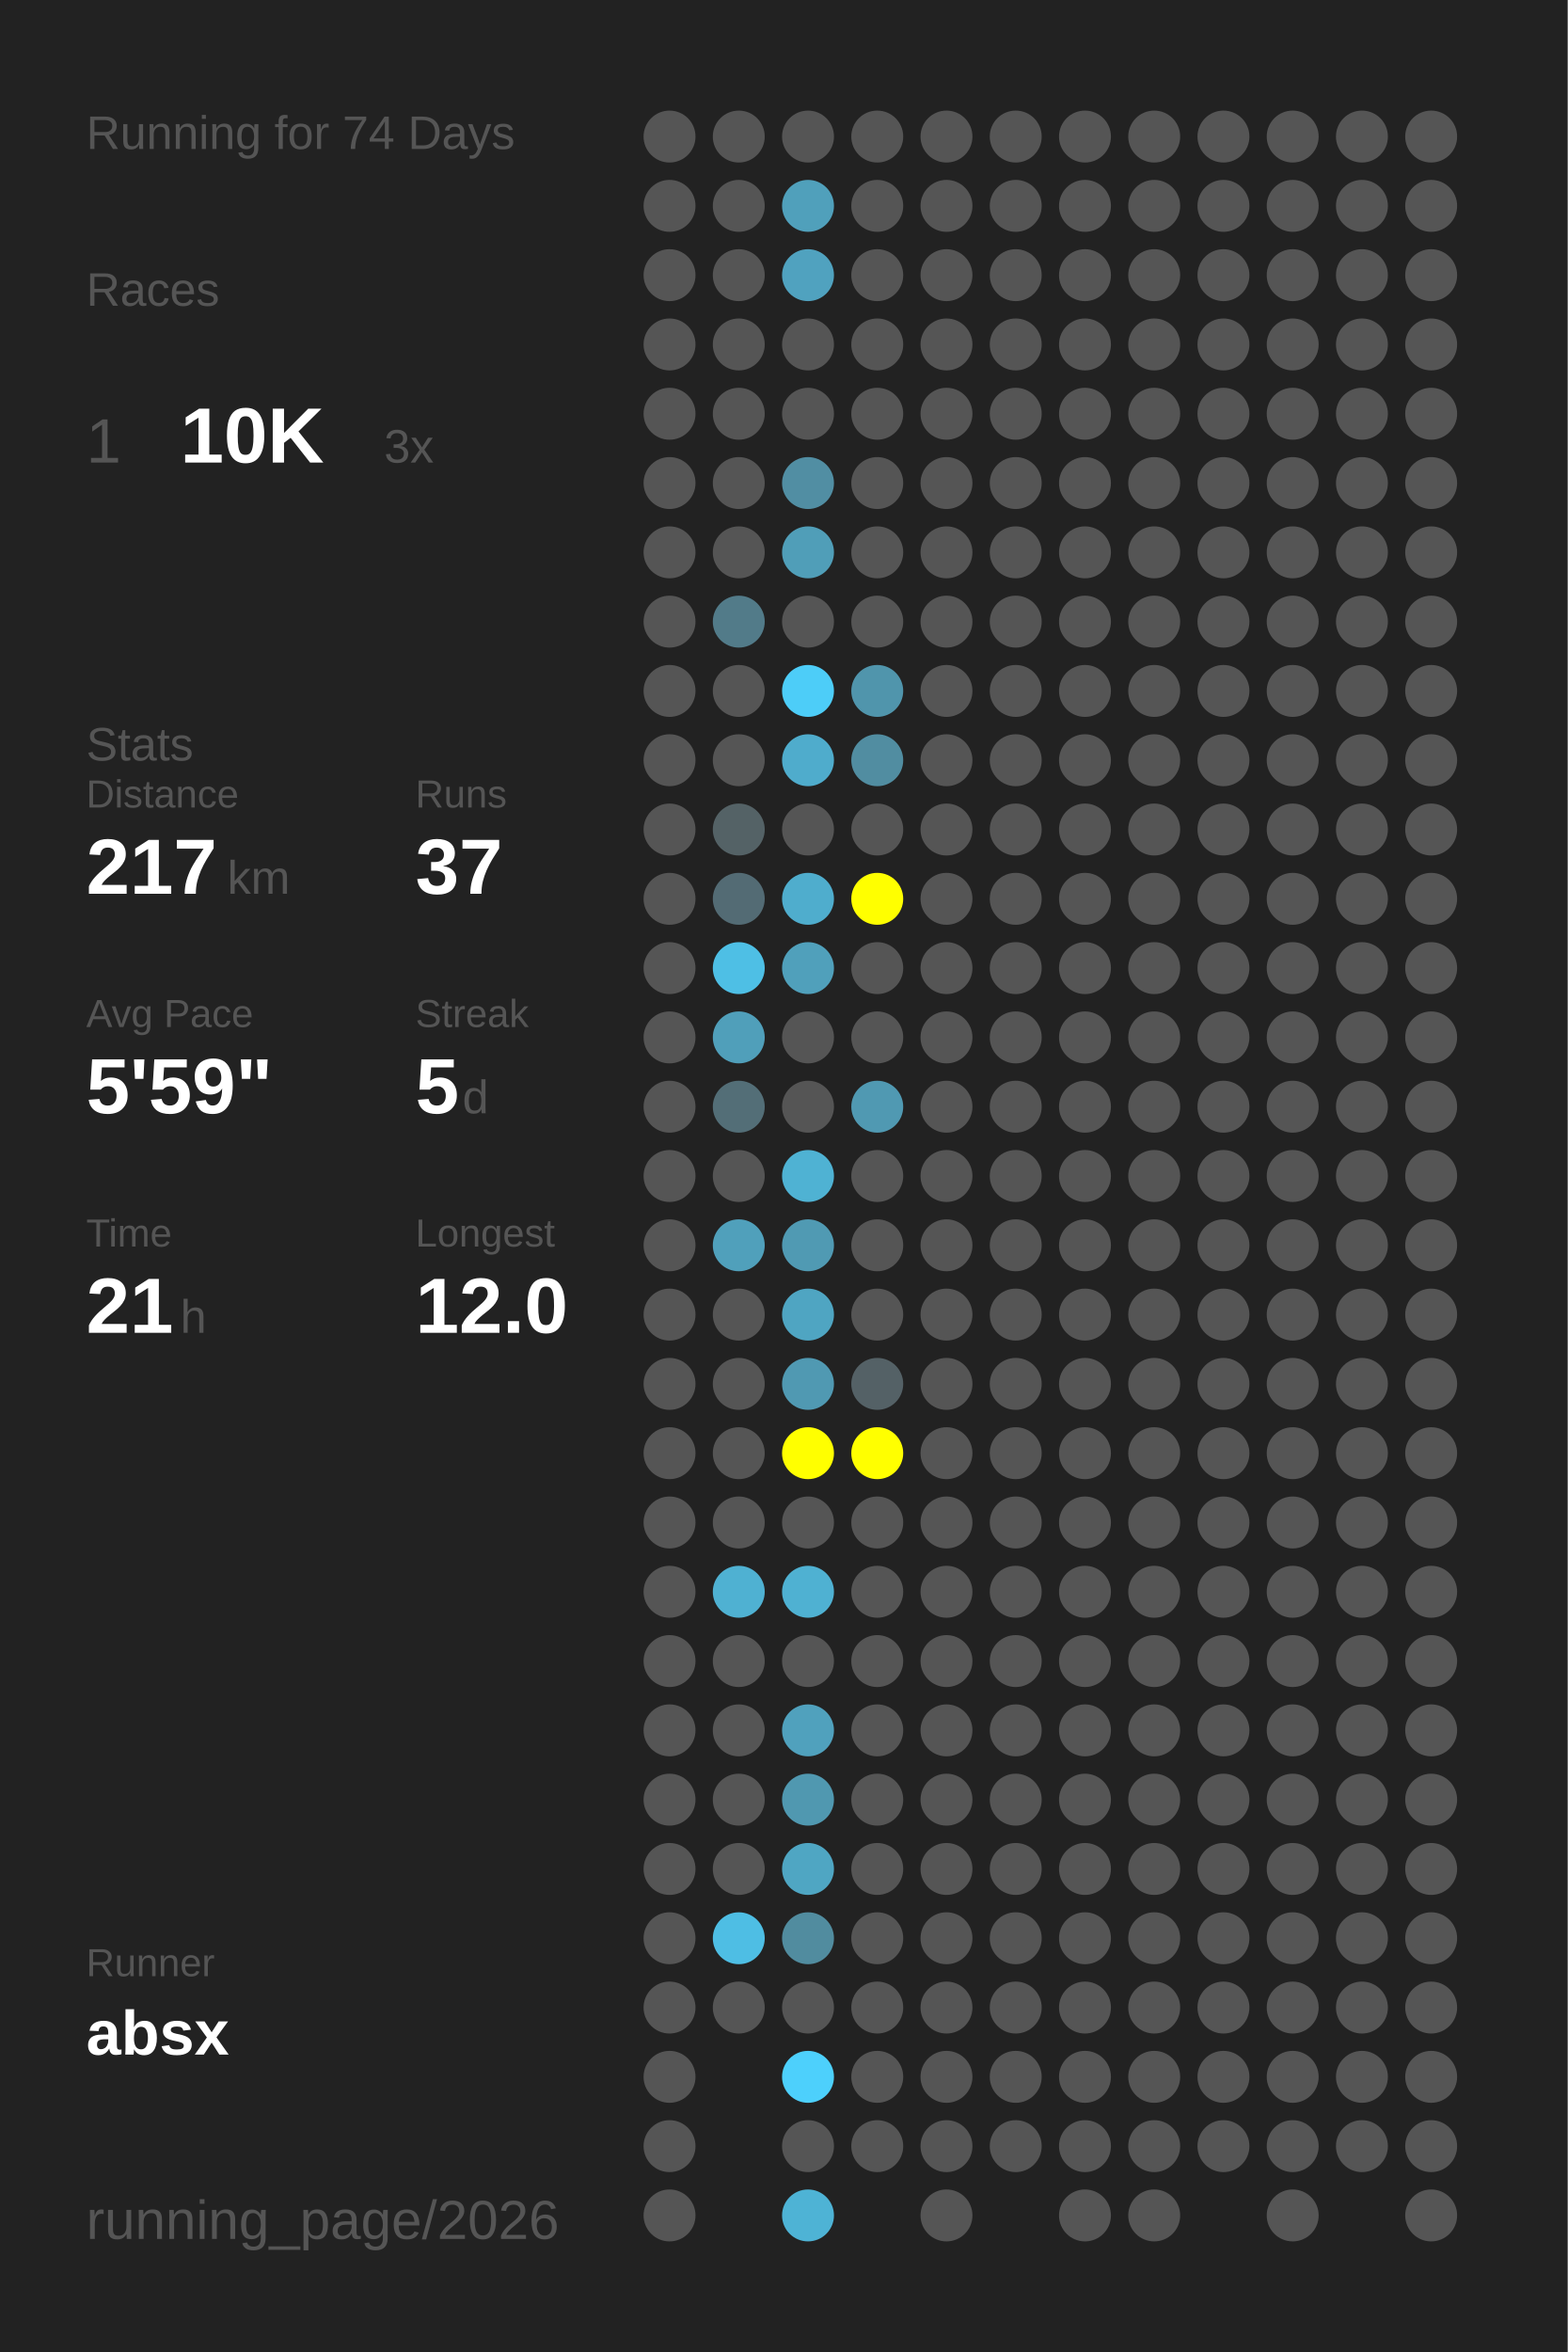
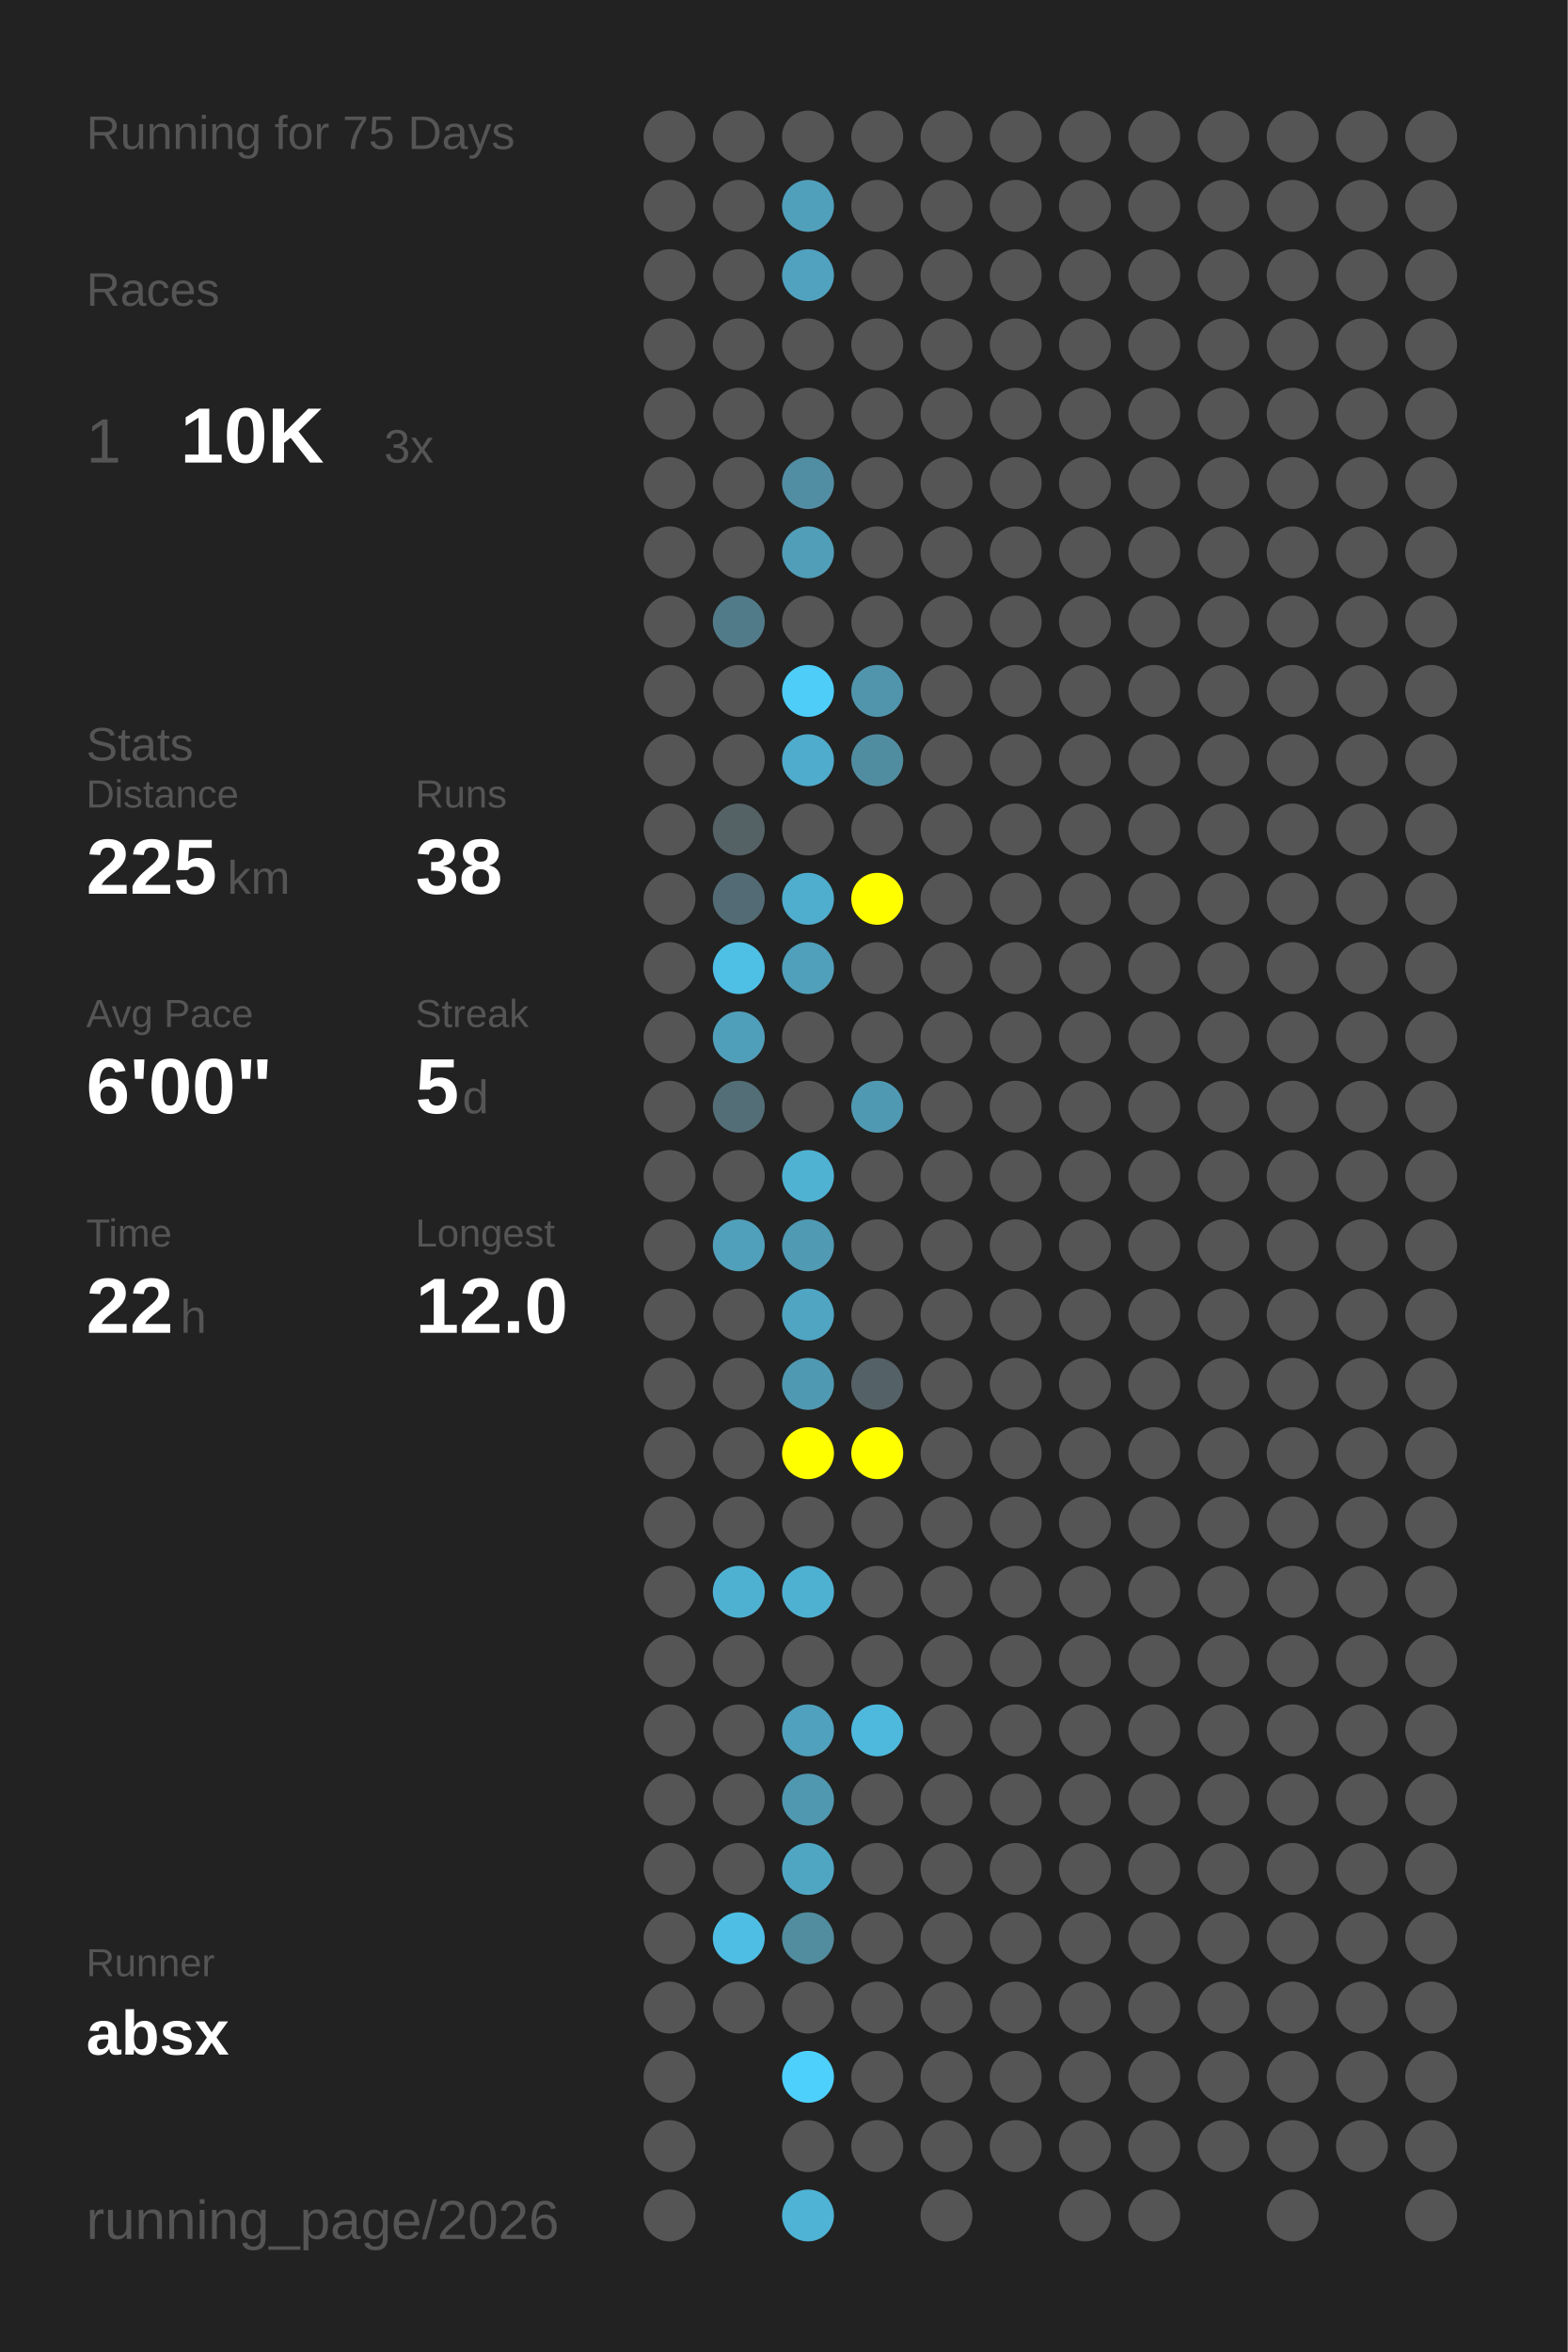
<svg xmlns="http://www.w3.org/2000/svg" baseProfile="full" height="300mm" version="1.1" viewBox="0,0,200,300" width="200mm">
  <defs />
  <rect fill="#222222" height="300" width="200" x="0" y="0" />
-   <text fill="#555555" style="font-size:6px; font-family:Arial;" x="11" y="19">Running for 74 Days</text>
+   <text fill="#555555" style="font-size:6px; font-family:Arial;" x="11" y="19">Running for 75 Days</text>
  <text fill="#555555" style="font-size:6px; font-family:Arial;" x="11" y="39">Races</text>
  <text fill="#555555" style="font-size:8px; font-family:Arial;" x="11" y="59">1</text>
  <text fill="#FFFFFF" style="font-size:10px; font-family:Arial; font-weight:bold;" x="23" y="59">10K</text>
  <text fill="#555555" style="font-size:6px; font-family:Arial;" x="49" y="59">3x</text>
  <text fill="#555555" style="font-size:6px; font-family:Arial;" x="11" y="97">Stats</text>
  <text fill="#555555" style="font-size:5px; font-family:Arial;" x="11" y="103">Distance</text>
-   <text fill="#FFFFFF" style="font-size:10px; font-family:Arial; font-weight:bold;" x="11" y="114">217</text>
+   <text fill="#FFFFFF" style="font-size:10px; font-family:Arial; font-weight:bold;" x="11" y="114">225</text>
  <text fill="#555555" style="font-size:6px; font-family:Arial;" x="29" y="114">km</text>
  <text fill="#555555" style="font-size:5px; font-family:Arial;" x="53" y="103">Runs</text>
-   <text fill="#FFFFFF" style="font-size:10px; font-family:Arial; font-weight:bold;" x="53" y="114">37</text>
+   <text fill="#FFFFFF" style="font-size:10px; font-family:Arial; font-weight:bold;" x="53" y="114">38</text>
  <text fill="#555555" style="font-size:5px; font-family:Arial;" x="11" y="131">Avg Pace</text>
-   <text fill="#FFFFFF" style="font-size:10px; font-family:Arial; font-weight:bold;" x="11" y="142">5'59"</text>
+   <text fill="#FFFFFF" style="font-size:10px; font-family:Arial; font-weight:bold;" x="11" y="142">6'00"</text>
  <text fill="#555555" style="font-size:5px; font-family:Arial;" x="53" y="131">Streak</text>
  <text fill="#FFFFFF" style="font-size:10px; font-family:Arial; font-weight:bold;" x="53" y="142">5</text>
  <text fill="#555555" style="font-size:6px; font-family:Arial;" x="59" y="142">d</text>
  <text fill="#555555" style="font-size:5px; font-family:Arial;" x="11" y="159">Time</text>
-   <text fill="#FFFFFF" style="font-size:10px; font-family:Arial; font-weight:bold;" x="11" y="170">21</text>
+   <text fill="#FFFFFF" style="font-size:10px; font-family:Arial; font-weight:bold;" x="11" y="170">22</text>
  <text fill="#555555" style="font-size:6px; font-family:Arial;" x="23" y="170">h</text>
  <text fill="#555555" style="font-size:5px; font-family:Arial;" x="53" y="159">Longest</text>
  <text fill="#FFFFFF" style="font-size:10px; font-family:Arial; font-weight:bold;" x="53" y="170">12.0</text>
  <text fill="#555555" style="font-size:5px; font-family:Arial;" x="11" y="252.065">Runner</text>
  <text fill="#FFFFFF" style="font-size:8px; font-family:Arial; font-weight:bold;" x="11" y="262.065">absx</text>
  <text fill="#555555" style="font-size:7px; font-family:Arial;" x="11" y="285.581">running_page/2026</text>
  <circle cx="85.417" cy="17.419" fill="#555555" r="3.312" />
  <circle cx="85.417" cy="26.258" fill="#555555" r="3.312" />
  <circle cx="85.417" cy="35.097" fill="#555555" r="3.312" />
  <circle cx="85.417" cy="43.935" fill="#555555" r="3.312" />
  <circle cx="85.417" cy="52.774" fill="#555555" r="3.312" />
  <circle cx="85.417" cy="61.613" fill="#555555" r="3.312" />
  <circle cx="85.417" cy="70.452" fill="#555555" r="3.312" />
  <circle cx="85.417" cy="79.29" fill="#555555" r="3.312" />
  <circle cx="85.417" cy="88.129" fill="#555555" r="3.312" />
  <circle cx="85.417" cy="96.968" fill="#555555" r="3.312" />
  <circle cx="85.417" cy="105.806" fill="#555555" r="3.312" />
  <circle cx="85.417" cy="114.645" fill="#555555" r="3.312" />
  <circle cx="85.417" cy="123.484" fill="#555555" r="3.312" />
  <circle cx="85.417" cy="132.323" fill="#555555" r="3.312" />
  <circle cx="85.417" cy="141.161" fill="#555555" r="3.312" />
  <circle cx="85.417" cy="150" fill="#555555" r="3.312" />
  <circle cx="85.417" cy="158.839" fill="#555555" r="3.312" />
  <circle cx="85.417" cy="167.677" fill="#555555" r="3.312" />
  <circle cx="85.417" cy="176.516" fill="#555555" r="3.312" />
  <circle cx="85.417" cy="185.355" fill="#555555" r="3.312" />
  <circle cx="85.417" cy="194.194" fill="#555555" r="3.312" />
  <circle cx="85.417" cy="203.032" fill="#555555" r="3.312" />
  <circle cx="85.417" cy="211.871" fill="#555555" r="3.312" />
  <circle cx="85.417" cy="220.71" fill="#555555" r="3.312" />
  <circle cx="85.417" cy="229.548" fill="#555555" r="3.312" />
  <circle cx="85.417" cy="238.387" fill="#555555" r="3.312" />
  <circle cx="85.417" cy="247.226" fill="#555555" r="3.312" />
  <circle cx="85.417" cy="256.065" fill="#555555" r="3.312" />
  <circle cx="85.417" cy="264.903" fill="#555555" r="3.312" />
  <circle cx="85.417" cy="273.742" fill="#555555" r="3.312" />
  <circle cx="85.417" cy="282.581" fill="#555555" r="3.312" />
  <circle cx="94.25" cy="17.419" fill="#555555" r="3.312" />
  <circle cx="94.25" cy="26.258" fill="#555555" r="3.312" />
  <circle cx="94.25" cy="35.097" fill="#555555" r="3.312" />
  <circle cx="94.25" cy="43.935" fill="#555555" r="3.312" />
  <circle cx="94.25" cy="52.774" fill="#555555" r="3.312" />
  <circle cx="94.25" cy="61.613" fill="#555555" r="3.312" />
  <circle cx="94.25" cy="70.452" fill="#555555" r="3.312" />
  <circle cx="94.25" cy="79.29" fill="#527b89" r="3.312" />
  <circle cx="94.25" cy="88.129" fill="#555555" r="3.312" />
  <circle cx="94.25" cy="96.968" fill="#555555" r="3.312" />
  <circle cx="94.25" cy="105.806" fill="#546266" r="3.312" />
  <circle cx="94.25" cy="114.645" fill="#536b74" r="3.312" />
  <circle cx="94.25" cy="123.484" fill="#4ebfe5" r="3.312" />
  <circle cx="94.25" cy="132.323" fill="#509fba" r="3.312" />
  <circle cx="94.25" cy="141.161" fill="#536e77" r="3.312" />
  <circle cx="94.25" cy="150" fill="#555555" r="3.312" />
  <circle cx="94.25" cy="158.839" fill="#50a0bb" r="3.312" />
  <circle cx="94.25" cy="167.677" fill="#555555" r="3.312" />
  <circle cx="94.25" cy="176.516" fill="#555555" r="3.312" />
  <circle cx="94.25" cy="185.355" fill="#555555" r="3.312" />
  <circle cx="94.25" cy="194.194" fill="#555555" r="3.312" />
  <circle cx="94.25" cy="203.032" fill="#4fb1d2" r="3.312" />
  <circle cx="94.25" cy="211.871" fill="#555555" r="3.312" />
  <circle cx="94.25" cy="220.71" fill="#555555" r="3.312" />
  <circle cx="94.25" cy="229.548" fill="#555555" r="3.312" />
  <circle cx="94.25" cy="238.387" fill="#555555" r="3.312" />
  <circle cx="94.25" cy="247.226" fill="#4ebee4" r="3.312" />
  <circle cx="94.25" cy="256.065" fill="#555555" r="3.312" />
  <circle cx="103.083" cy="17.419" fill="#555555" r="3.312" />
  <circle cx="103.083" cy="26.258" fill="#50a0bb" r="3.312" />
  <circle cx="103.083" cy="35.097" fill="#50a2bf" r="3.312" />
  <circle cx="103.083" cy="43.935" fill="#555555" r="3.312" />
  <circle cx="103.083" cy="52.774" fill="#555555" r="3.312" />
  <circle cx="103.083" cy="61.613" fill="#518ea3" r="3.312" />
  <circle cx="103.083" cy="70.452" fill="#509eb8" r="3.312" />
  <circle cx="103.083" cy="79.29" fill="#555555" r="3.312" />
  <circle cx="103.083" cy="88.129" fill="#4dcdf8" r="3.312" />
  <circle cx="103.083" cy="96.968" fill="#4faccc" r="3.312" />
  <circle cx="103.083" cy="105.806" fill="#555555" r="3.312" />
  <circle cx="103.083" cy="114.645" fill="#4fadcd" r="3.312" />
  <circle cx="103.083" cy="123.484" fill="#50a0bb" r="3.312" />
  <circle cx="103.083" cy="132.323" fill="#555555" r="3.312" />
  <circle cx="103.083" cy="141.161" fill="#555555" r="3.312" />
  <circle cx="103.083" cy="150" fill="#4fb2d3" r="3.312" />
  <circle cx="103.083" cy="158.839" fill="#509ab3" r="3.312" />
  <circle cx="103.083" cy="167.677" fill="#4fa5c2" r="3.312" />
  <circle cx="103.083" cy="176.516" fill="#5099b2" r="3.312" />
  <circle cx="103.083" cy="185.355" fill="#FFFF00" r="3.312" />
  <circle cx="103.083" cy="194.194" fill="#555555" r="3.312" />
  <circle cx="103.083" cy="203.032" fill="#4fb1d2" r="3.312" />
  <circle cx="103.083" cy="211.871" fill="#555555" r="3.312" />
  <circle cx="103.083" cy="220.71" fill="#50a1bd" r="3.312" />
  <circle cx="103.083" cy="229.548" fill="#5098b0" r="3.312" />
  <circle cx="103.083" cy="238.387" fill="#4fa6c3" r="3.312" />
  <circle cx="103.083" cy="247.226" fill="#518c9f" r="3.312" />
  <circle cx="103.083" cy="256.065" fill="#555555" r="3.312" />
  <circle cx="103.083" cy="264.903" fill="#4dd0fc" r="3.312" />
  <circle cx="103.083" cy="273.742" fill="#555555" r="3.312" />
  <circle cx="103.083" cy="282.581" fill="#4eb3d5" r="3.312" />
  <circle cx="111.917" cy="17.419" fill="#555555" r="3.312" />
  <circle cx="111.917" cy="26.258" fill="#555555" r="3.312" />
  <circle cx="111.917" cy="35.097" fill="#555555" r="3.312" />
  <circle cx="111.917" cy="43.935" fill="#555555" r="3.312" />
  <circle cx="111.917" cy="52.774" fill="#555555" r="3.312" />
  <circle cx="111.917" cy="61.613" fill="#555555" r="3.312" />
  <circle cx="111.917" cy="70.452" fill="#555555" r="3.312" />
  <circle cx="111.917" cy="79.29" fill="#555555" r="3.312" />
  <circle cx="111.917" cy="88.129" fill="#5095ac" r="3.312" />
  <circle cx="111.917" cy="96.968" fill="#518da1" r="3.312" />
  <circle cx="111.917" cy="105.806" fill="#555555" r="3.312" />
  <circle cx="111.917" cy="114.645" fill="#FFFF00" r="3.312" />
  <circle cx="111.917" cy="123.484" fill="#555555" r="3.312" />
  <circle cx="111.917" cy="132.323" fill="#555555" r="3.312" />
  <circle cx="111.917" cy="141.161" fill="#5099b2" r="3.312" />
  <circle cx="111.917" cy="150" fill="#555555" r="3.312" />
  <circle cx="111.917" cy="158.839" fill="#555555" r="3.312" />
  <circle cx="111.917" cy="167.677" fill="#555555" r="3.312" />
  <circle cx="111.917" cy="176.516" fill="#546166" r="3.312" />
  <circle cx="111.917" cy="185.355" fill="#FFFF00" r="3.312" />
  <circle cx="111.917" cy="194.194" fill="#555555" r="3.312" />
  <circle cx="111.917" cy="203.032" fill="#555555" r="3.312" />
  <circle cx="111.917" cy="211.871" fill="#555555" r="3.312" />
-   <circle cx="111.917" cy="220.71" fill="#555555" r="3.312" />
+   <circle cx="111.917" cy="220.71" fill="#4eb9dd" r="3.312" />
  <circle cx="111.917" cy="229.548" fill="#555555" r="3.312" />
  <circle cx="111.917" cy="238.387" fill="#555555" r="3.312" />
  <circle cx="111.917" cy="247.226" fill="#555555" r="3.312" />
  <circle cx="111.917" cy="256.065" fill="#555555" r="3.312" />
  <circle cx="111.917" cy="264.903" fill="#555555" r="3.312" />
  <circle cx="111.917" cy="273.742" fill="#555555" r="3.312" />
  <circle cx="120.75" cy="17.419" fill="#555555" r="3.312" />
  <circle cx="120.75" cy="26.258" fill="#555555" r="3.312" />
  <circle cx="120.75" cy="35.097" fill="#555555" r="3.312" />
  <circle cx="120.75" cy="43.935" fill="#555555" r="3.312" />
  <circle cx="120.75" cy="52.774" fill="#555555" r="3.312" />
  <circle cx="120.75" cy="61.613" fill="#555555" r="3.312" />
  <circle cx="120.75" cy="70.452" fill="#555555" r="3.312" />
  <circle cx="120.75" cy="79.29" fill="#555555" r="3.312" />
  <circle cx="120.75" cy="88.129" fill="#555555" r="3.312" />
  <circle cx="120.75" cy="96.968" fill="#555555" r="3.312" />
  <circle cx="120.75" cy="105.806" fill="#555555" r="3.312" />
  <circle cx="120.75" cy="114.645" fill="#555555" r="3.312" />
  <circle cx="120.75" cy="123.484" fill="#555555" r="3.312" />
  <circle cx="120.75" cy="132.323" fill="#555555" r="3.312" />
  <circle cx="120.75" cy="141.161" fill="#555555" r="3.312" />
  <circle cx="120.75" cy="150" fill="#555555" r="3.312" />
  <circle cx="120.75" cy="158.839" fill="#555555" r="3.312" />
  <circle cx="120.75" cy="167.677" fill="#555555" r="3.312" />
  <circle cx="120.75" cy="176.516" fill="#555555" r="3.312" />
  <circle cx="120.75" cy="185.355" fill="#555555" r="3.312" />
  <circle cx="120.75" cy="194.194" fill="#555555" r="3.312" />
  <circle cx="120.75" cy="203.032" fill="#555555" r="3.312" />
  <circle cx="120.75" cy="211.871" fill="#555555" r="3.312" />
  <circle cx="120.75" cy="220.71" fill="#555555" r="3.312" />
  <circle cx="120.75" cy="229.548" fill="#555555" r="3.312" />
  <circle cx="120.75" cy="238.387" fill="#555555" r="3.312" />
  <circle cx="120.75" cy="247.226" fill="#555555" r="3.312" />
  <circle cx="120.75" cy="256.065" fill="#555555" r="3.312" />
  <circle cx="120.75" cy="264.903" fill="#555555" r="3.312" />
  <circle cx="120.75" cy="273.742" fill="#555555" r="3.312" />
  <circle cx="120.75" cy="282.581" fill="#555555" r="3.312" />
  <circle cx="129.583" cy="17.419" fill="#555555" r="3.312" />
  <circle cx="129.583" cy="26.258" fill="#555555" r="3.312" />
  <circle cx="129.583" cy="35.097" fill="#555555" r="3.312" />
  <circle cx="129.583" cy="43.935" fill="#555555" r="3.312" />
  <circle cx="129.583" cy="52.774" fill="#555555" r="3.312" />
  <circle cx="129.583" cy="61.613" fill="#555555" r="3.312" />
  <circle cx="129.583" cy="70.452" fill="#555555" r="3.312" />
  <circle cx="129.583" cy="79.29" fill="#555555" r="3.312" />
  <circle cx="129.583" cy="88.129" fill="#555555" r="3.312" />
  <circle cx="129.583" cy="96.968" fill="#555555" r="3.312" />
  <circle cx="129.583" cy="105.806" fill="#555555" r="3.312" />
  <circle cx="129.583" cy="114.645" fill="#555555" r="3.312" />
  <circle cx="129.583" cy="123.484" fill="#555555" r="3.312" />
  <circle cx="129.583" cy="132.323" fill="#555555" r="3.312" />
  <circle cx="129.583" cy="141.161" fill="#555555" r="3.312" />
  <circle cx="129.583" cy="150" fill="#555555" r="3.312" />
  <circle cx="129.583" cy="158.839" fill="#555555" r="3.312" />
  <circle cx="129.583" cy="167.677" fill="#555555" r="3.312" />
  <circle cx="129.583" cy="176.516" fill="#555555" r="3.312" />
  <circle cx="129.583" cy="185.355" fill="#555555" r="3.312" />
  <circle cx="129.583" cy="194.194" fill="#555555" r="3.312" />
  <circle cx="129.583" cy="203.032" fill="#555555" r="3.312" />
  <circle cx="129.583" cy="211.871" fill="#555555" r="3.312" />
  <circle cx="129.583" cy="220.71" fill="#555555" r="3.312" />
  <circle cx="129.583" cy="229.548" fill="#555555" r="3.312" />
  <circle cx="129.583" cy="238.387" fill="#555555" r="3.312" />
  <circle cx="129.583" cy="247.226" fill="#555555" r="3.312" />
  <circle cx="129.583" cy="256.065" fill="#555555" r="3.312" />
  <circle cx="129.583" cy="264.903" fill="#555555" r="3.312" />
  <circle cx="129.583" cy="273.742" fill="#555555" r="3.312" />
  <circle cx="138.417" cy="17.419" fill="#555555" r="3.312" />
  <circle cx="138.417" cy="26.258" fill="#555555" r="3.312" />
  <circle cx="138.417" cy="35.097" fill="#555555" r="3.312" />
  <circle cx="138.417" cy="43.935" fill="#555555" r="3.312" />
  <circle cx="138.417" cy="52.774" fill="#555555" r="3.312" />
  <circle cx="138.417" cy="61.613" fill="#555555" r="3.312" />
  <circle cx="138.417" cy="70.452" fill="#555555" r="3.312" />
  <circle cx="138.417" cy="79.29" fill="#555555" r="3.312" />
  <circle cx="138.417" cy="88.129" fill="#555555" r="3.312" />
  <circle cx="138.417" cy="96.968" fill="#555555" r="3.312" />
  <circle cx="138.417" cy="105.806" fill="#555555" r="3.312" />
  <circle cx="138.417" cy="114.645" fill="#555555" r="3.312" />
  <circle cx="138.417" cy="123.484" fill="#555555" r="3.312" />
  <circle cx="138.417" cy="132.323" fill="#555555" r="3.312" />
  <circle cx="138.417" cy="141.161" fill="#555555" r="3.312" />
  <circle cx="138.417" cy="150" fill="#555555" r="3.312" />
  <circle cx="138.417" cy="158.839" fill="#555555" r="3.312" />
  <circle cx="138.417" cy="167.677" fill="#555555" r="3.312" />
  <circle cx="138.417" cy="176.516" fill="#555555" r="3.312" />
  <circle cx="138.417" cy="185.355" fill="#555555" r="3.312" />
  <circle cx="138.417" cy="194.194" fill="#555555" r="3.312" />
  <circle cx="138.417" cy="203.032" fill="#555555" r="3.312" />
  <circle cx="138.417" cy="211.871" fill="#555555" r="3.312" />
  <circle cx="138.417" cy="220.71" fill="#555555" r="3.312" />
  <circle cx="138.417" cy="229.548" fill="#555555" r="3.312" />
  <circle cx="138.417" cy="238.387" fill="#555555" r="3.312" />
  <circle cx="138.417" cy="247.226" fill="#555555" r="3.312" />
  <circle cx="138.417" cy="256.065" fill="#555555" r="3.312" />
  <circle cx="138.417" cy="264.903" fill="#555555" r="3.312" />
  <circle cx="138.417" cy="273.742" fill="#555555" r="3.312" />
  <circle cx="138.417" cy="282.581" fill="#555555" r="3.312" />
  <circle cx="147.25" cy="17.419" fill="#555555" r="3.312" />
  <circle cx="147.25" cy="26.258" fill="#555555" r="3.312" />
  <circle cx="147.25" cy="35.097" fill="#555555" r="3.312" />
  <circle cx="147.25" cy="43.935" fill="#555555" r="3.312" />
  <circle cx="147.25" cy="52.774" fill="#555555" r="3.312" />
  <circle cx="147.25" cy="61.613" fill="#555555" r="3.312" />
  <circle cx="147.25" cy="70.452" fill="#555555" r="3.312" />
  <circle cx="147.25" cy="79.29" fill="#555555" r="3.312" />
  <circle cx="147.25" cy="88.129" fill="#555555" r="3.312" />
  <circle cx="147.25" cy="96.968" fill="#555555" r="3.312" />
  <circle cx="147.25" cy="105.806" fill="#555555" r="3.312" />
  <circle cx="147.25" cy="114.645" fill="#555555" r="3.312" />
  <circle cx="147.25" cy="123.484" fill="#555555" r="3.312" />
  <circle cx="147.25" cy="132.323" fill="#555555" r="3.312" />
  <circle cx="147.25" cy="141.161" fill="#555555" r="3.312" />
  <circle cx="147.25" cy="150" fill="#555555" r="3.312" />
  <circle cx="147.25" cy="158.839" fill="#555555" r="3.312" />
  <circle cx="147.25" cy="167.677" fill="#555555" r="3.312" />
  <circle cx="147.25" cy="176.516" fill="#555555" r="3.312" />
  <circle cx="147.25" cy="185.355" fill="#555555" r="3.312" />
  <circle cx="147.25" cy="194.194" fill="#555555" r="3.312" />
  <circle cx="147.25" cy="203.032" fill="#555555" r="3.312" />
  <circle cx="147.25" cy="211.871" fill="#555555" r="3.312" />
  <circle cx="147.25" cy="220.71" fill="#555555" r="3.312" />
  <circle cx="147.25" cy="229.548" fill="#555555" r="3.312" />
  <circle cx="147.25" cy="238.387" fill="#555555" r="3.312" />
  <circle cx="147.25" cy="247.226" fill="#555555" r="3.312" />
  <circle cx="147.25" cy="256.065" fill="#555555" r="3.312" />
  <circle cx="147.25" cy="264.903" fill="#555555" r="3.312" />
  <circle cx="147.25" cy="273.742" fill="#555555" r="3.312" />
  <circle cx="147.25" cy="282.581" fill="#555555" r="3.312" />
  <circle cx="156.083" cy="17.419" fill="#555555" r="3.312" />
  <circle cx="156.083" cy="26.258" fill="#555555" r="3.312" />
  <circle cx="156.083" cy="35.097" fill="#555555" r="3.312" />
  <circle cx="156.083" cy="43.935" fill="#555555" r="3.312" />
  <circle cx="156.083" cy="52.774" fill="#555555" r="3.312" />
  <circle cx="156.083" cy="61.613" fill="#555555" r="3.312" />
  <circle cx="156.083" cy="70.452" fill="#555555" r="3.312" />
  <circle cx="156.083" cy="79.29" fill="#555555" r="3.312" />
  <circle cx="156.083" cy="88.129" fill="#555555" r="3.312" />
  <circle cx="156.083" cy="96.968" fill="#555555" r="3.312" />
  <circle cx="156.083" cy="105.806" fill="#555555" r="3.312" />
  <circle cx="156.083" cy="114.645" fill="#555555" r="3.312" />
  <circle cx="156.083" cy="123.484" fill="#555555" r="3.312" />
  <circle cx="156.083" cy="132.323" fill="#555555" r="3.312" />
  <circle cx="156.083" cy="141.161" fill="#555555" r="3.312" />
  <circle cx="156.083" cy="150" fill="#555555" r="3.312" />
  <circle cx="156.083" cy="158.839" fill="#555555" r="3.312" />
  <circle cx="156.083" cy="167.677" fill="#555555" r="3.312" />
  <circle cx="156.083" cy="176.516" fill="#555555" r="3.312" />
  <circle cx="156.083" cy="185.355" fill="#555555" r="3.312" />
  <circle cx="156.083" cy="194.194" fill="#555555" r="3.312" />
  <circle cx="156.083" cy="203.032" fill="#555555" r="3.312" />
  <circle cx="156.083" cy="211.871" fill="#555555" r="3.312" />
  <circle cx="156.083" cy="220.71" fill="#555555" r="3.312" />
  <circle cx="156.083" cy="229.548" fill="#555555" r="3.312" />
  <circle cx="156.083" cy="238.387" fill="#555555" r="3.312" />
  <circle cx="156.083" cy="247.226" fill="#555555" r="3.312" />
  <circle cx="156.083" cy="256.065" fill="#555555" r="3.312" />
  <circle cx="156.083" cy="264.903" fill="#555555" r="3.312" />
  <circle cx="156.083" cy="273.742" fill="#555555" r="3.312" />
  <circle cx="164.917" cy="17.419" fill="#555555" r="3.312" />
  <circle cx="164.917" cy="26.258" fill="#555555" r="3.312" />
  <circle cx="164.917" cy="35.097" fill="#555555" r="3.312" />
  <circle cx="164.917" cy="43.935" fill="#555555" r="3.312" />
  <circle cx="164.917" cy="52.774" fill="#555555" r="3.312" />
  <circle cx="164.917" cy="61.613" fill="#555555" r="3.312" />
  <circle cx="164.917" cy="70.452" fill="#555555" r="3.312" />
  <circle cx="164.917" cy="79.29" fill="#555555" r="3.312" />
  <circle cx="164.917" cy="88.129" fill="#555555" r="3.312" />
  <circle cx="164.917" cy="96.968" fill="#555555" r="3.312" />
  <circle cx="164.917" cy="105.806" fill="#555555" r="3.312" />
  <circle cx="164.917" cy="114.645" fill="#555555" r="3.312" />
  <circle cx="164.917" cy="123.484" fill="#555555" r="3.312" />
  <circle cx="164.917" cy="132.323" fill="#555555" r="3.312" />
  <circle cx="164.917" cy="141.161" fill="#555555" r="3.312" />
  <circle cx="164.917" cy="150" fill="#555555" r="3.312" />
  <circle cx="164.917" cy="158.839" fill="#555555" r="3.312" />
  <circle cx="164.917" cy="167.677" fill="#555555" r="3.312" />
  <circle cx="164.917" cy="176.516" fill="#555555" r="3.312" />
  <circle cx="164.917" cy="185.355" fill="#555555" r="3.312" />
  <circle cx="164.917" cy="194.194" fill="#555555" r="3.312" />
  <circle cx="164.917" cy="203.032" fill="#555555" r="3.312" />
  <circle cx="164.917" cy="211.871" fill="#555555" r="3.312" />
  <circle cx="164.917" cy="220.71" fill="#555555" r="3.312" />
  <circle cx="164.917" cy="229.548" fill="#555555" r="3.312" />
  <circle cx="164.917" cy="238.387" fill="#555555" r="3.312" />
  <circle cx="164.917" cy="247.226" fill="#555555" r="3.312" />
  <circle cx="164.917" cy="256.065" fill="#555555" r="3.312" />
  <circle cx="164.917" cy="264.903" fill="#555555" r="3.312" />
  <circle cx="164.917" cy="273.742" fill="#555555" r="3.312" />
  <circle cx="164.917" cy="282.581" fill="#555555" r="3.312" />
  <circle cx="173.75" cy="17.419" fill="#555555" r="3.312" />
  <circle cx="173.75" cy="26.258" fill="#555555" r="3.312" />
  <circle cx="173.75" cy="35.097" fill="#555555" r="3.312" />
  <circle cx="173.75" cy="43.935" fill="#555555" r="3.312" />
  <circle cx="173.75" cy="52.774" fill="#555555" r="3.312" />
  <circle cx="173.75" cy="61.613" fill="#555555" r="3.312" />
  <circle cx="173.75" cy="70.452" fill="#555555" r="3.312" />
  <circle cx="173.75" cy="79.29" fill="#555555" r="3.312" />
  <circle cx="173.75" cy="88.129" fill="#555555" r="3.312" />
  <circle cx="173.75" cy="96.968" fill="#555555" r="3.312" />
  <circle cx="173.75" cy="105.806" fill="#555555" r="3.312" />
  <circle cx="173.75" cy="114.645" fill="#555555" r="3.312" />
  <circle cx="173.75" cy="123.484" fill="#555555" r="3.312" />
  <circle cx="173.75" cy="132.323" fill="#555555" r="3.312" />
  <circle cx="173.75" cy="141.161" fill="#555555" r="3.312" />
  <circle cx="173.75" cy="150" fill="#555555" r="3.312" />
  <circle cx="173.75" cy="158.839" fill="#555555" r="3.312" />
  <circle cx="173.75" cy="167.677" fill="#555555" r="3.312" />
  <circle cx="173.75" cy="176.516" fill="#555555" r="3.312" />
  <circle cx="173.75" cy="185.355" fill="#555555" r="3.312" />
  <circle cx="173.75" cy="194.194" fill="#555555" r="3.312" />
  <circle cx="173.75" cy="203.032" fill="#555555" r="3.312" />
  <circle cx="173.75" cy="211.871" fill="#555555" r="3.312" />
  <circle cx="173.75" cy="220.71" fill="#555555" r="3.312" />
  <circle cx="173.75" cy="229.548" fill="#555555" r="3.312" />
  <circle cx="173.75" cy="238.387" fill="#555555" r="3.312" />
  <circle cx="173.75" cy="247.226" fill="#555555" r="3.312" />
  <circle cx="173.75" cy="256.065" fill="#555555" r="3.312" />
  <circle cx="173.75" cy="264.903" fill="#555555" r="3.312" />
  <circle cx="173.75" cy="273.742" fill="#555555" r="3.312" />
  <circle cx="182.583" cy="17.419" fill="#555555" r="3.312" />
  <circle cx="182.583" cy="26.258" fill="#555555" r="3.312" />
  <circle cx="182.583" cy="35.097" fill="#555555" r="3.312" />
  <circle cx="182.583" cy="43.935" fill="#555555" r="3.312" />
  <circle cx="182.583" cy="52.774" fill="#555555" r="3.312" />
  <circle cx="182.583" cy="61.613" fill="#555555" r="3.312" />
  <circle cx="182.583" cy="70.452" fill="#555555" r="3.312" />
  <circle cx="182.583" cy="79.29" fill="#555555" r="3.312" />
  <circle cx="182.583" cy="88.129" fill="#555555" r="3.312" />
  <circle cx="182.583" cy="96.968" fill="#555555" r="3.312" />
  <circle cx="182.583" cy="105.806" fill="#555555" r="3.312" />
  <circle cx="182.583" cy="114.645" fill="#555555" r="3.312" />
  <circle cx="182.583" cy="123.484" fill="#555555" r="3.312" />
  <circle cx="182.583" cy="132.323" fill="#555555" r="3.312" />
  <circle cx="182.583" cy="141.161" fill="#555555" r="3.312" />
  <circle cx="182.583" cy="150" fill="#555555" r="3.312" />
  <circle cx="182.583" cy="158.839" fill="#555555" r="3.312" />
  <circle cx="182.583" cy="167.677" fill="#555555" r="3.312" />
  <circle cx="182.583" cy="176.516" fill="#555555" r="3.312" />
  <circle cx="182.583" cy="185.355" fill="#555555" r="3.312" />
  <circle cx="182.583" cy="194.194" fill="#555555" r="3.312" />
  <circle cx="182.583" cy="203.032" fill="#555555" r="3.312" />
  <circle cx="182.583" cy="211.871" fill="#555555" r="3.312" />
  <circle cx="182.583" cy="220.71" fill="#555555" r="3.312" />
  <circle cx="182.583" cy="229.548" fill="#555555" r="3.312" />
  <circle cx="182.583" cy="238.387" fill="#555555" r="3.312" />
  <circle cx="182.583" cy="247.226" fill="#555555" r="3.312" />
  <circle cx="182.583" cy="256.065" fill="#555555" r="3.312" />
  <circle cx="182.583" cy="264.903" fill="#555555" r="3.312" />
  <circle cx="182.583" cy="273.742" fill="#555555" r="3.312" />
  <circle cx="182.583" cy="282.581" fill="#555555" r="3.312" />
</svg>
